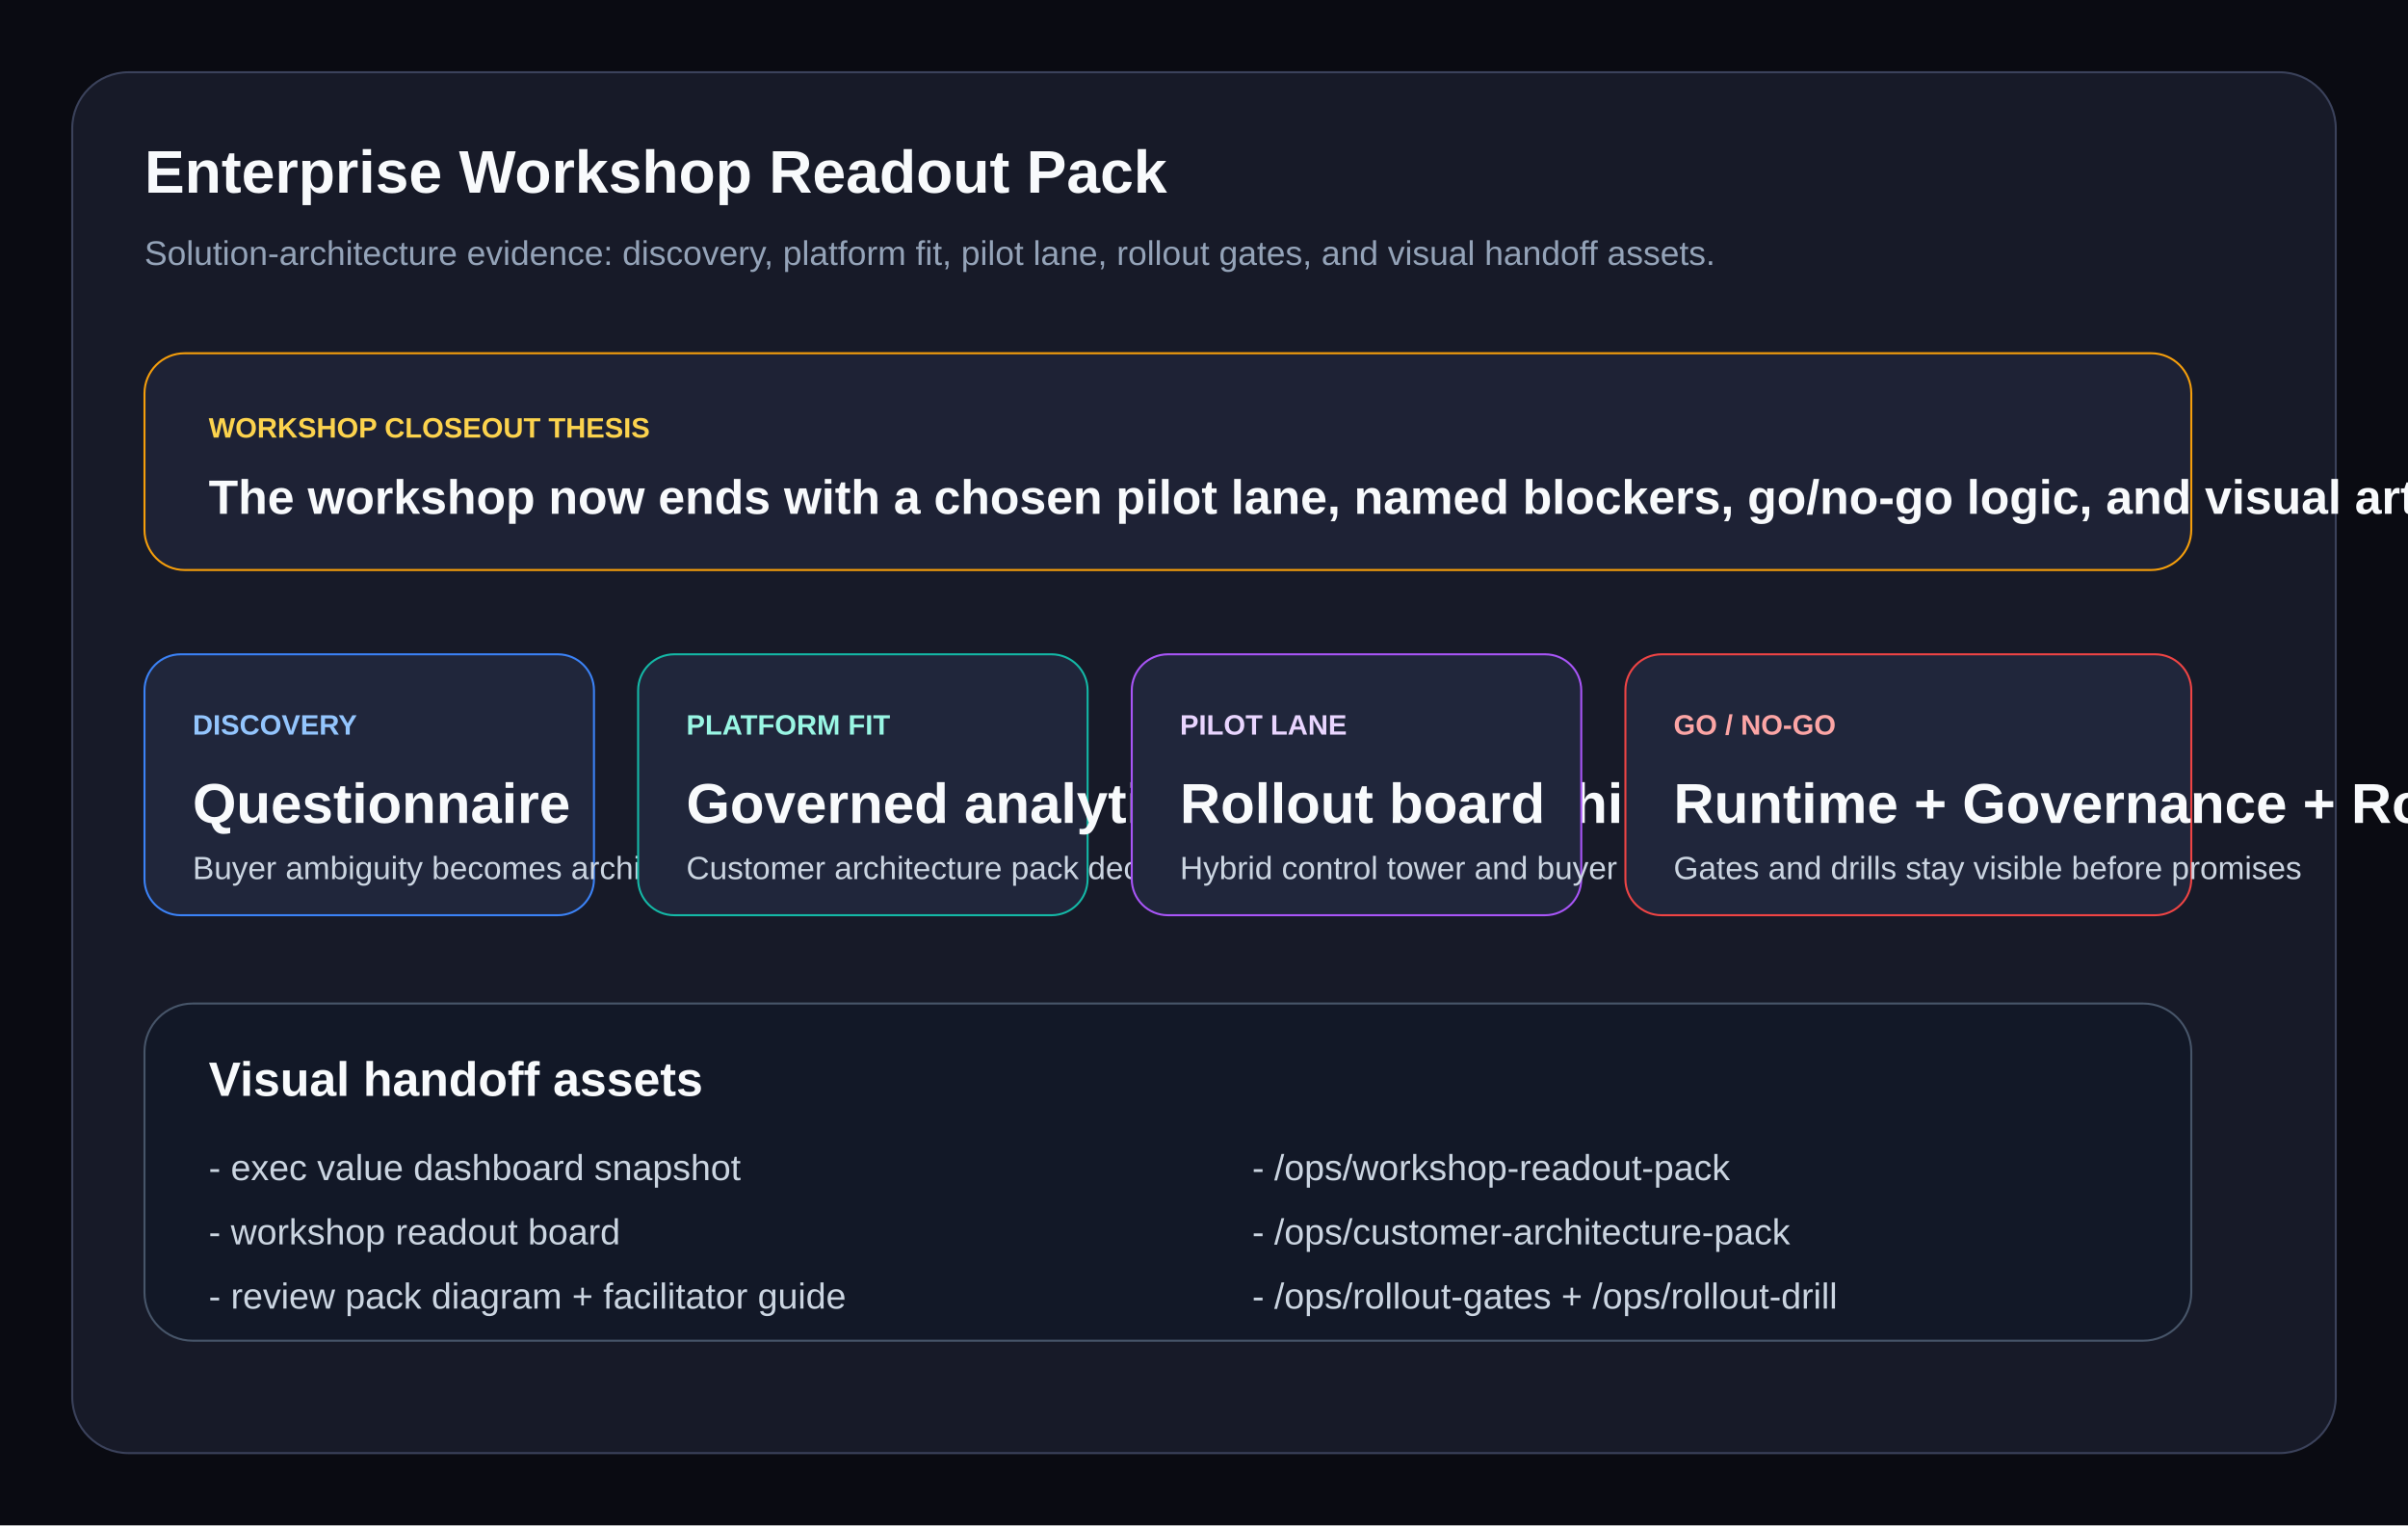
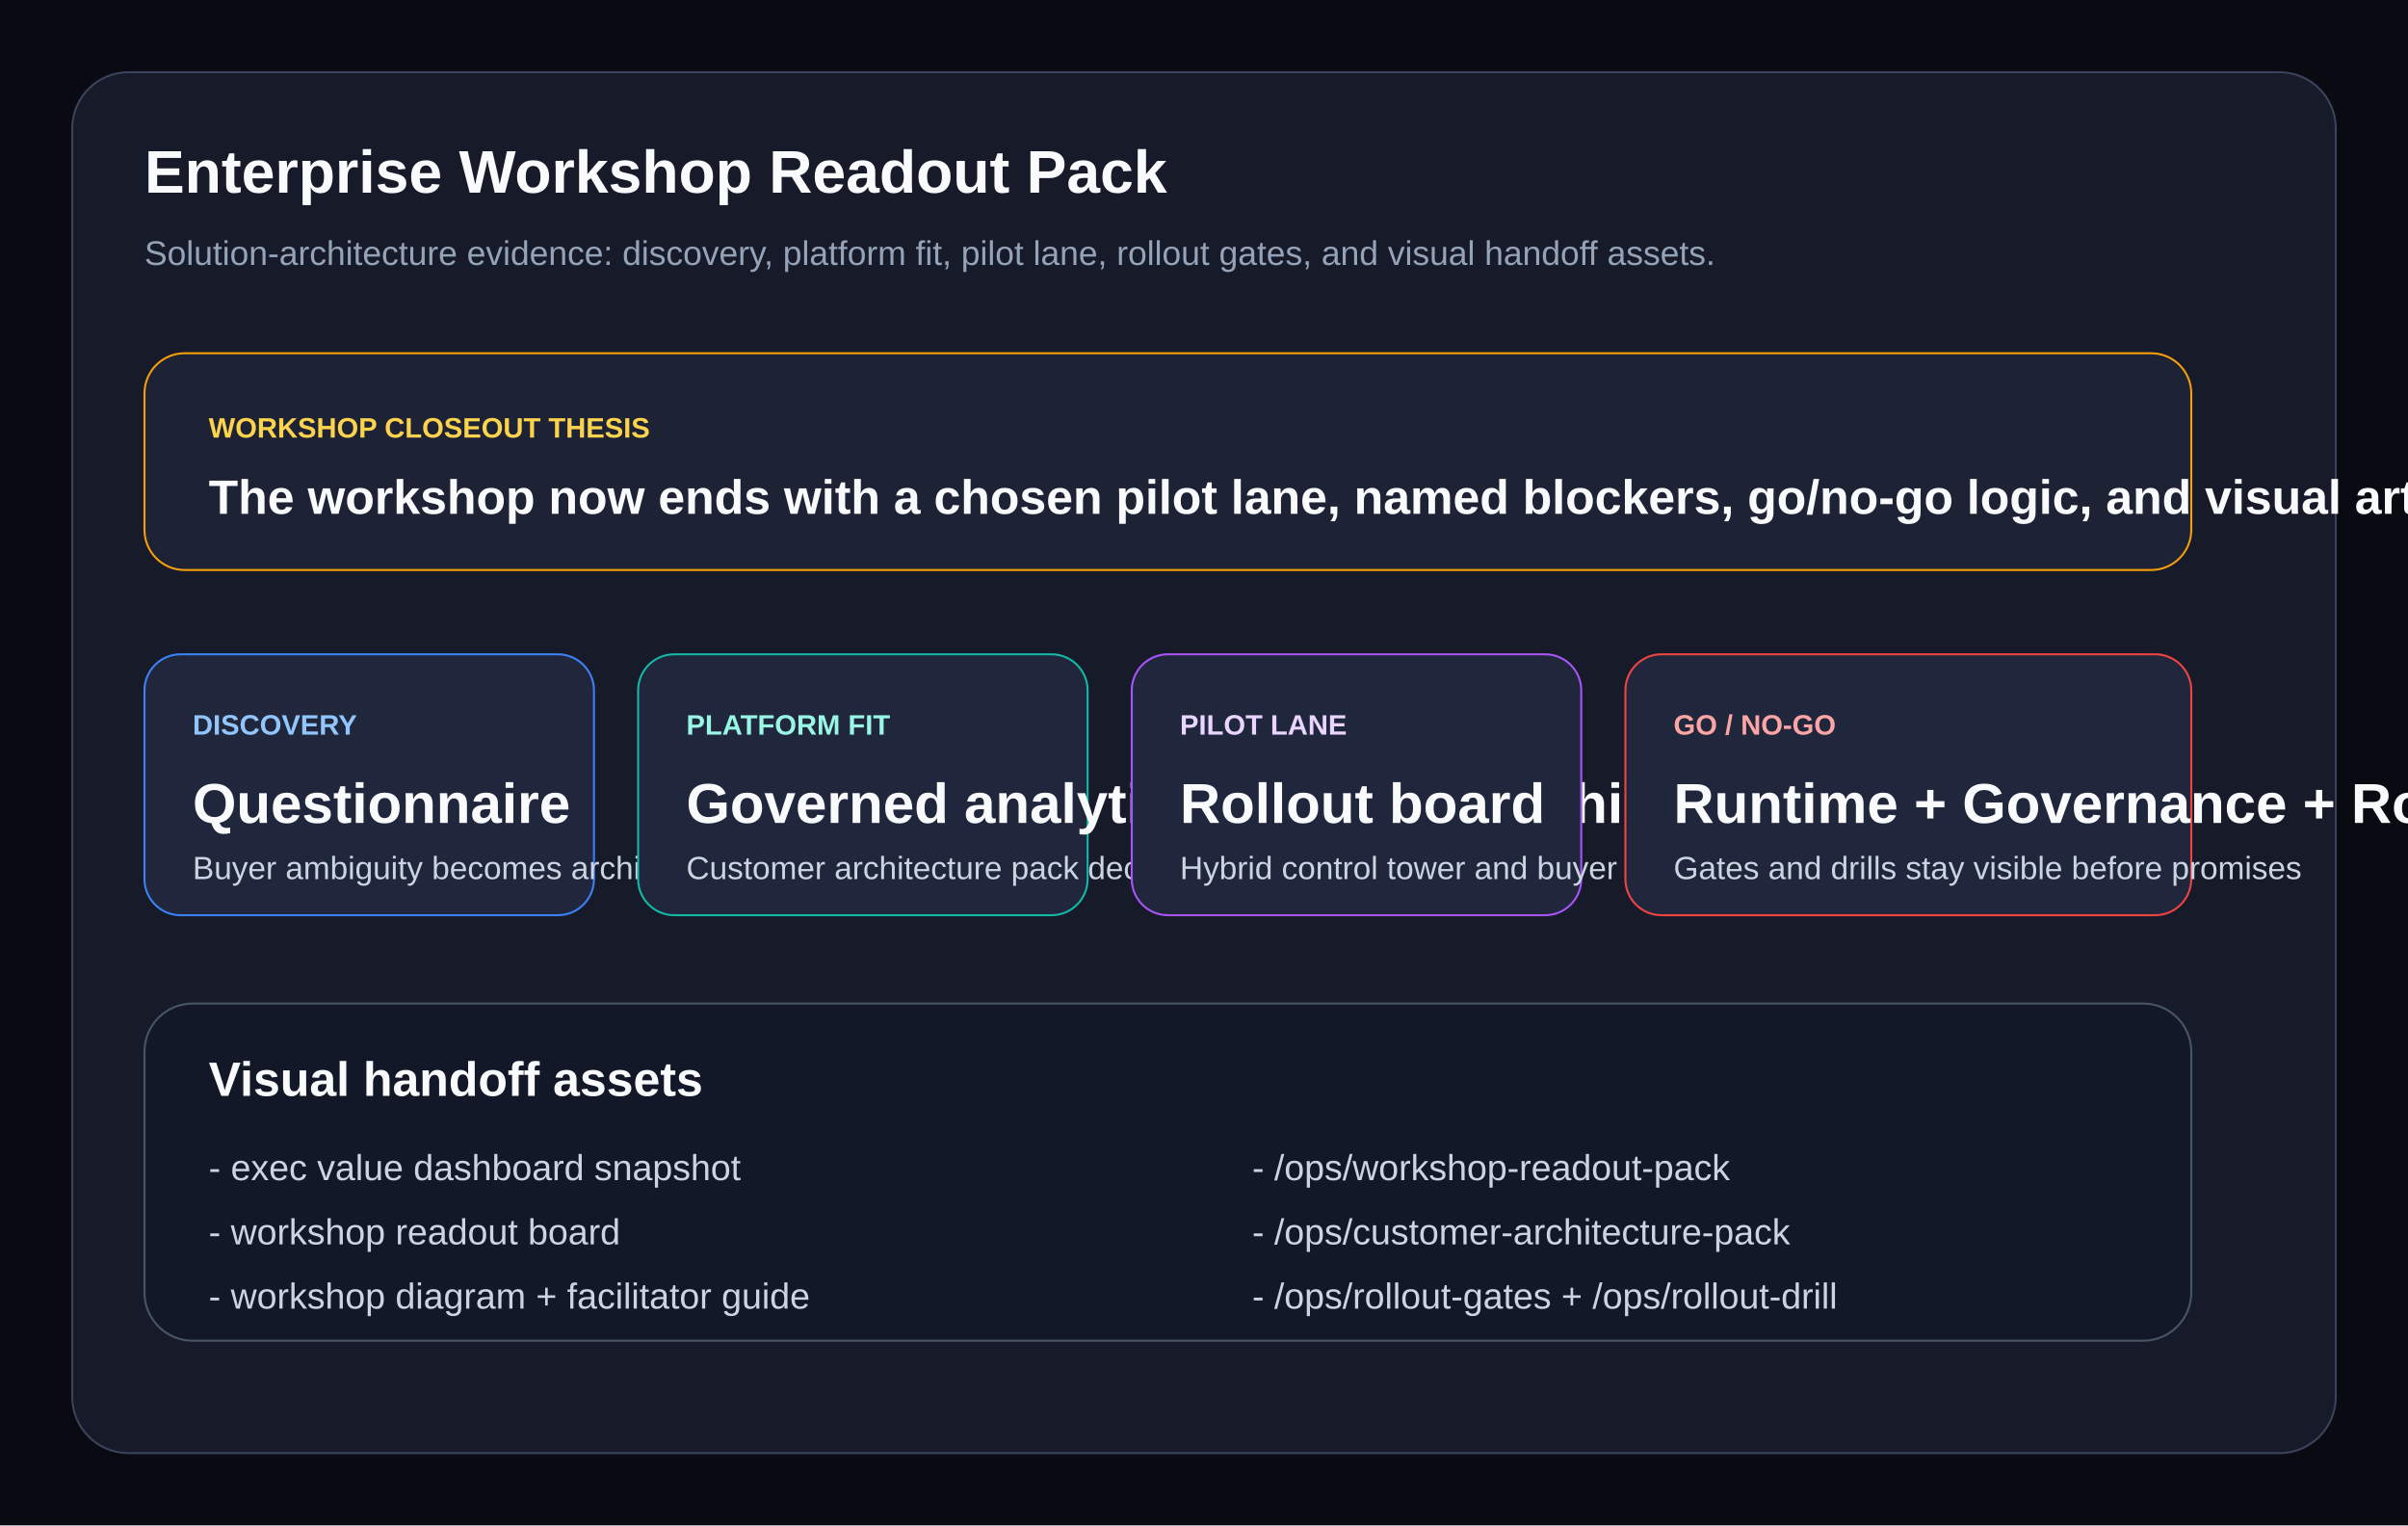
<svg xmlns="http://www.w3.org/2000/svg" width="1200" height="760" viewBox="0 0 1200 760" fill="none" role="img" aria-labelledby="title desc">
  <rect width="1200" height="760" fill="#0A0B12" />
  <rect x="36" y="36" width="1128" height="688" rx="28" fill="#171A28" stroke="#3B425B" />
  <text x="72" y="96" fill="#F8FAFC" font-family="Arial, sans-serif" font-size="30" font-weight="700">Enterprise Workshop Readout Pack</text>
  <text x="72" y="132" fill="#94A3B8" font-family="Arial, sans-serif" font-size="17">Solution-architecture evidence: discovery, platform fit, pilot lane, rollout gates, and visual handoff assets.</text>
  <rect x="72" y="176" width="1020" height="108" rx="20" fill="#1E2235" stroke="#F59E0B" />
  <text x="104" y="218" fill="#FCD34D" font-family="Arial, sans-serif" font-size="14" font-weight="700">WORKSHOP CLOSEOUT THESIS</text>
  <text x="104" y="256" fill="#F8FAFC" font-family="Arial, sans-serif" font-size="24" font-weight="700">The workshop now ends with a chosen pilot lane, named blockers, go/no-go logic, and visual artifacts.</text>
  <rect x="72" y="326" width="224" height="130" rx="18" fill="#20263B" stroke="#3B82F6" />
  <text x="96" y="366" fill="#93C5FD" font-family="Arial, sans-serif" font-size="14" font-weight="700">DISCOVERY</text>
  <text x="96" y="410" fill="#F8FAFC" font-family="Arial, sans-serif" font-size="28" font-weight="700">Questionnaire</text>
  <text x="96" y="438" fill="#CBD5E1" font-family="Arial, sans-serif" font-size="16">Buyer ambiguity becomes architecture input</text>
  <rect x="318" y="326" width="224" height="130" rx="18" fill="#20263B" stroke="#14B8A6" />
  <text x="342" y="366" fill="#99F6E4" font-family="Arial, sans-serif" font-size="14" font-weight="700">PLATFORM FIT</text>
  <text x="342" y="410" fill="#F8FAFC" font-family="Arial, sans-serif" font-size="28" font-weight="700">Governed analytics / lakehouse / high-trust</text>
  <text x="342" y="438" fill="#CBD5E1" font-family="Arial, sans-serif" font-size="16">Customer architecture pack decides the story</text>
  <rect x="564" y="326" width="224" height="130" rx="18" fill="#20263B" stroke="#A855F7" />
  <text x="588" y="366" fill="#E9D5FF" font-family="Arial, sans-serif" font-size="14" font-weight="700">PILOT LANE</text>
  <text x="588" y="410" fill="#F8FAFC" font-family="Arial, sans-serif" font-size="28" font-weight="700">Rollout board</text>
  <text x="588" y="438" fill="#CBD5E1" font-family="Arial, sans-serif" font-size="16">Hybrid control tower and buyer fit remain explicit</text>
  <rect x="810" y="326" width="282" height="130" rx="18" fill="#20263B" stroke="#EF4444" />
  <text x="834" y="366" fill="#FCA5A5" font-family="Arial, sans-serif" font-size="14" font-weight="700">GO / NO-GO</text>
  <text x="834" y="410" fill="#F8FAFC" font-family="Arial, sans-serif" font-size="28" font-weight="700">Runtime + Governance + Rollback</text>
  <text x="834" y="438" fill="#CBD5E1" font-family="Arial, sans-serif" font-size="16">Gates and drills stay visible before promises</text>
  <rect x="72" y="500" width="1020" height="168" rx="24" fill="#121827" stroke="#475569" />
  <text x="104" y="546" fill="#F8FAFC" font-family="Arial, sans-serif" font-size="24" font-weight="700">Visual handoff assets</text>
  <text x="104" y="588" fill="#CBD5E1" font-family="Arial, sans-serif" font-size="18">- exec value dashboard snapshot</text>
  <text x="104" y="620" fill="#CBD5E1" font-family="Arial, sans-serif" font-size="18">- workshop readout board</text>
-   <text x="104" y="652" fill="#CBD5E1" font-family="Arial, sans-serif" font-size="18">- review pack diagram + facilitator guide</text>
+   <text x="104" y="652" fill="#CBD5E1" font-family="Arial, sans-serif" font-size="18">- workshop diagram + facilitator guide</text>
  <text x="624" y="588" fill="#CBD5E1" font-family="Arial, sans-serif" font-size="18">- /ops/workshop-readout-pack</text>
  <text x="624" y="620" fill="#CBD5E1" font-family="Arial, sans-serif" font-size="18">- /ops/customer-architecture-pack</text>
  <text x="624" y="652" fill="#CBD5E1" font-family="Arial, sans-serif" font-size="18">- /ops/rollout-gates + /ops/rollout-drill</text>
</svg>
